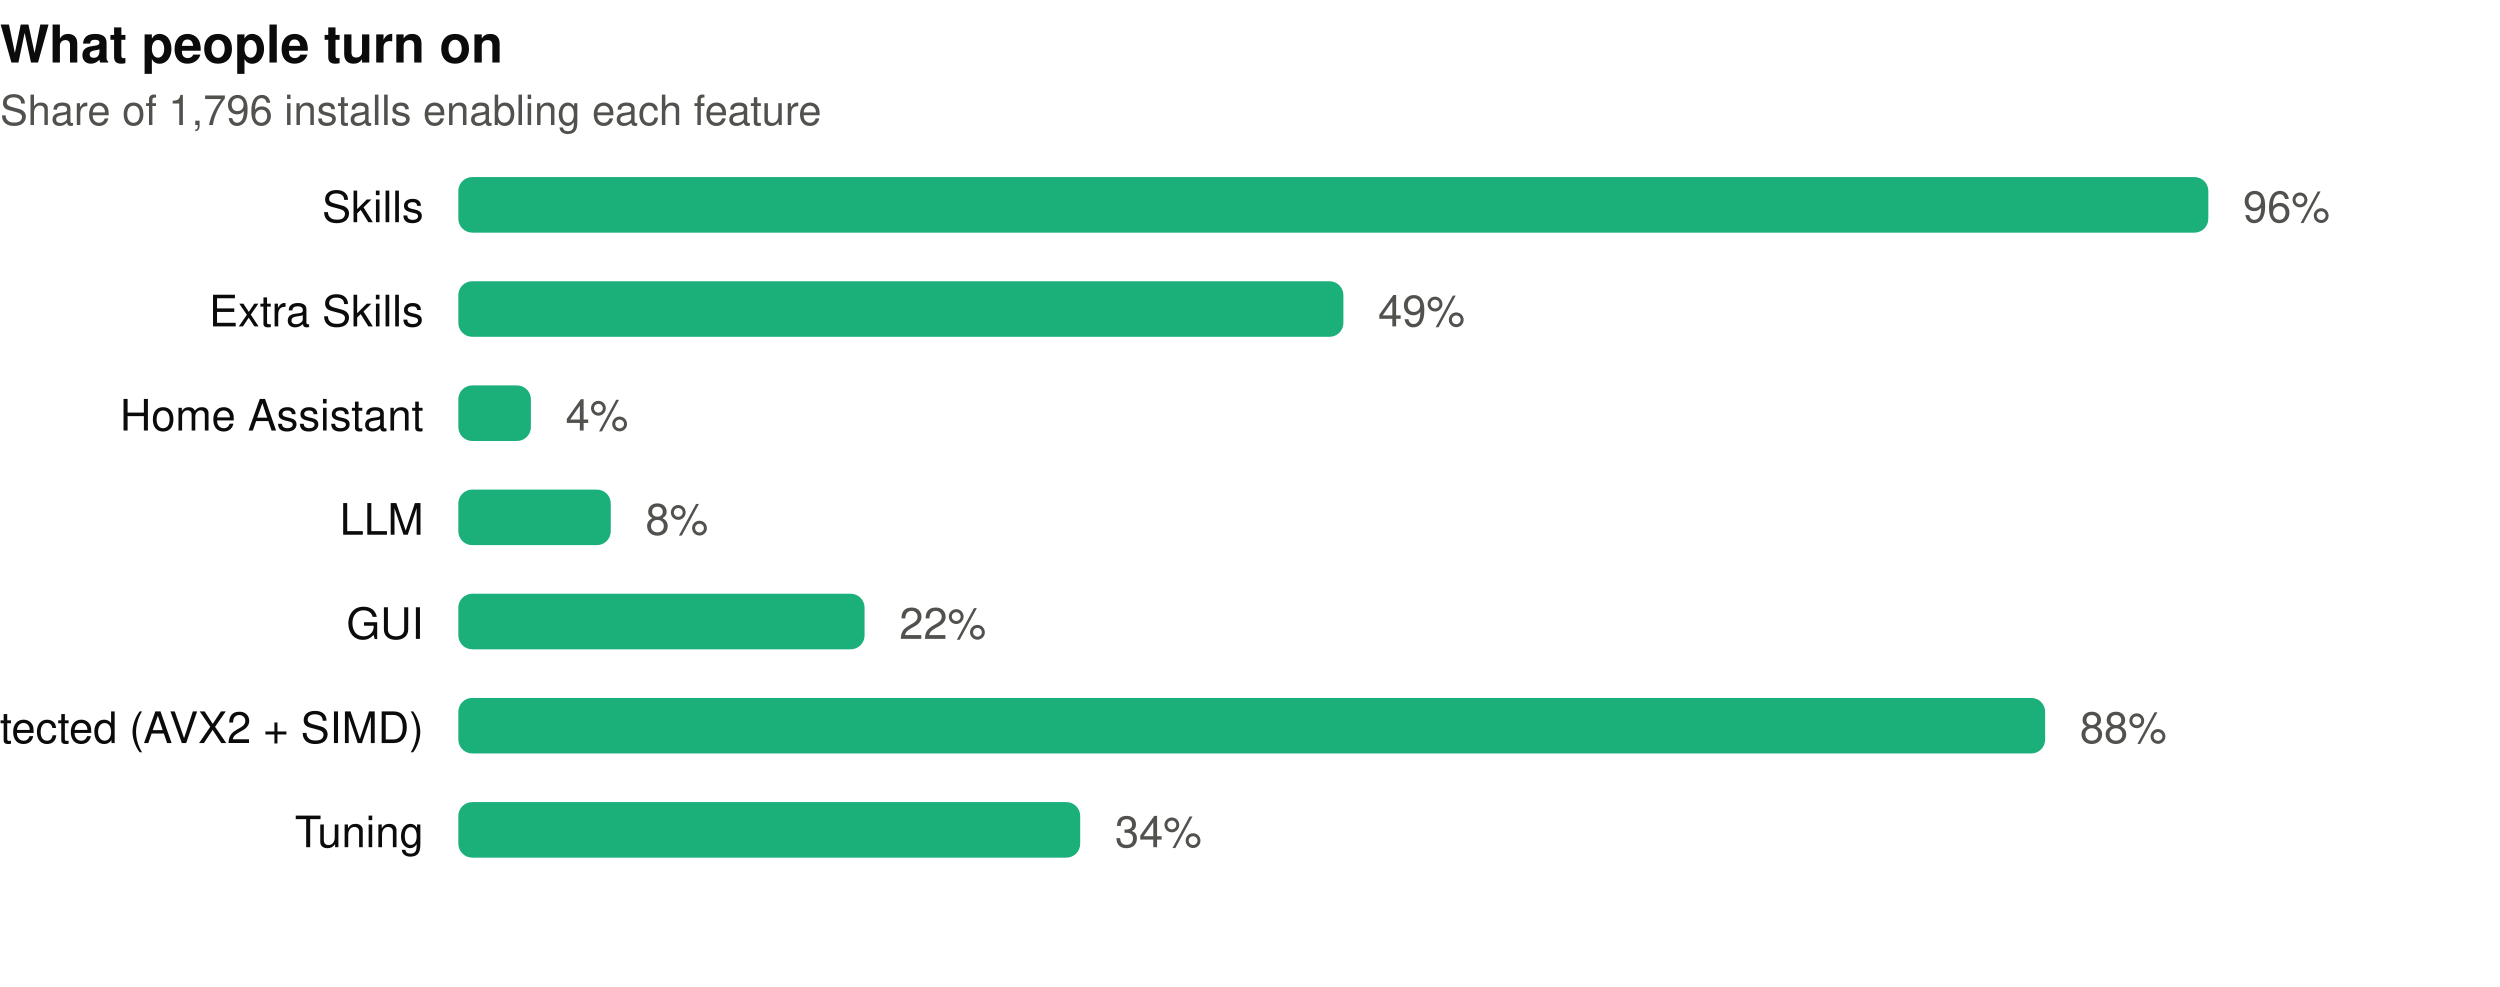
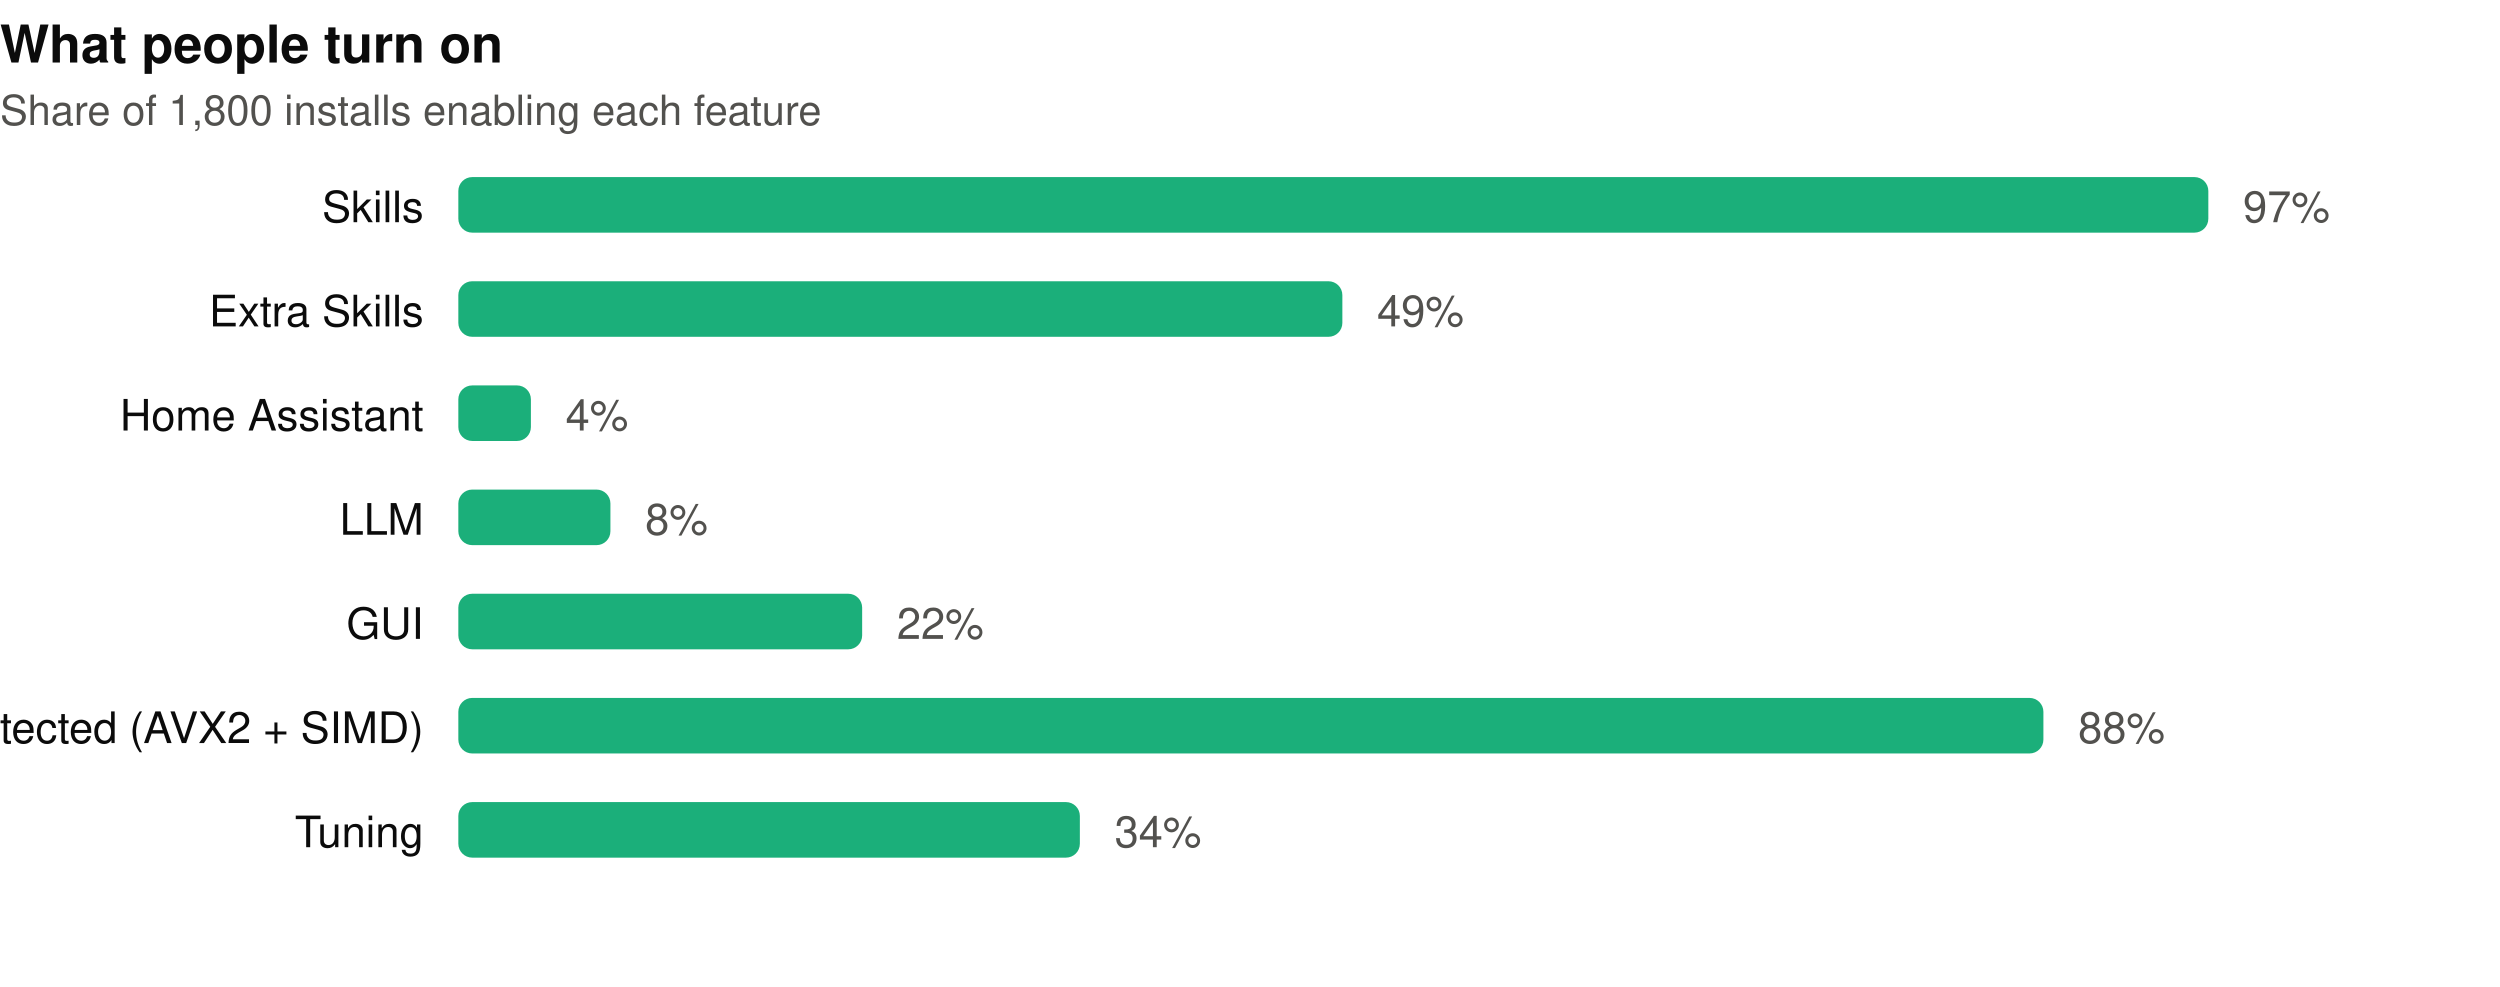
- <svg xmlns="http://www.w3.org/2000/svg" width="720" height="284" viewBox="0 0 720 284" role="img" aria-label="What people turn on. Share of 1,796 installs enabling each feature">
+ <svg xmlns="http://www.w3.org/2000/svg" width="720" height="284" viewBox="0 0 720 284" role="img" aria-label="What people turn on. Share of 1,800 installs enabling each feature">
  <text x="0" y="18" font-family="ui-sans-serif,-apple-system,BlinkMacSystemFont,'Segoe UI',Helvetica,Arial,sans-serif" font-size="15" font-weight="600" fill="#0b0b0b">What people turn on</text>
-   <text x="0" y="36" font-family="ui-sans-serif,-apple-system,BlinkMacSystemFont,'Segoe UI',Helvetica,Arial,sans-serif" font-size="12" fill="#52514e">Share of 1,796 installs enabling each feature</text>
+   <text x="0" y="36" font-family="ui-sans-serif,-apple-system,BlinkMacSystemFont,'Segoe UI',Helvetica,Arial,sans-serif" font-size="12" fill="#52514e">Share of 1,800 installs enabling each feature</text>
  <text x="122" y="64.0" text-anchor="end" font-family="ui-sans-serif,-apple-system,BlinkMacSystemFont,'Segoe UI',Helvetica,Arial,sans-serif" font-size="12.5" fill="#0b0b0b">Skills</text>
  <rect x="132" y="51.0" width="504.0" height="16" rx="4" fill="#1baf7a" />
-   <text x="646.0" y="64.0" font-family="ui-sans-serif,-apple-system,BlinkMacSystemFont,'Segoe UI',Helvetica,Arial,sans-serif" font-size="12.5" fill="#52514e">96%</text>
+   <text x="646.0" y="64.0" font-family="ui-sans-serif,-apple-system,BlinkMacSystemFont,'Segoe UI',Helvetica,Arial,sans-serif" font-size="12.5" fill="#52514e">97%</text>
  <text x="122" y="94.0" text-anchor="end" font-family="ui-sans-serif,-apple-system,BlinkMacSystemFont,'Segoe UI',Helvetica,Arial,sans-serif" font-size="12.5" fill="#0b0b0b">Extra Skills</text>
-   <rect x="132" y="81.0" width="254.9" height="16" rx="4" fill="#1baf7a" />
-   <text x="396.9" y="94.0" font-family="ui-sans-serif,-apple-system,BlinkMacSystemFont,'Segoe UI',Helvetica,Arial,sans-serif" font-size="12.5" fill="#52514e">49%</text>
+   <rect x="132" y="81.0" width="254.6" height="16" rx="4" fill="#1baf7a" />
+   <text x="396.6" y="94.0" font-family="ui-sans-serif,-apple-system,BlinkMacSystemFont,'Segoe UI',Helvetica,Arial,sans-serif" font-size="12.5" fill="#52514e">49%</text>
  <text x="122" y="124.0" text-anchor="end" font-family="ui-sans-serif,-apple-system,BlinkMacSystemFont,'Segoe UI',Helvetica,Arial,sans-serif" font-size="12.5" fill="#0b0b0b">Home Assistant</text>
  <rect x="132" y="111.0" width="20.9" height="16" rx="4" fill="#1baf7a" />
  <text x="162.9" y="124.0" font-family="ui-sans-serif,-apple-system,BlinkMacSystemFont,'Segoe UI',Helvetica,Arial,sans-serif" font-size="12.5" fill="#52514e">4%</text>
  <text x="122" y="154.0" text-anchor="end" font-family="ui-sans-serif,-apple-system,BlinkMacSystemFont,'Segoe UI',Helvetica,Arial,sans-serif" font-size="12.5" fill="#0b0b0b">LLM</text>
-   <rect x="132" y="141.0" width="43.9" height="16" rx="4" fill="#1baf7a" />
-   <text x="185.9" y="154.0" font-family="ui-sans-serif,-apple-system,BlinkMacSystemFont,'Segoe UI',Helvetica,Arial,sans-serif" font-size="12.5" fill="#52514e">8%</text>
+   <rect x="132" y="141.0" width="43.8" height="16" rx="4" fill="#1baf7a" />
+   <text x="185.8" y="154.0" font-family="ui-sans-serif,-apple-system,BlinkMacSystemFont,'Segoe UI',Helvetica,Arial,sans-serif" font-size="12.5" fill="#52514e">8%</text>
  <text x="122" y="184.0" text-anchor="end" font-family="ui-sans-serif,-apple-system,BlinkMacSystemFont,'Segoe UI',Helvetica,Arial,sans-serif" font-size="12.5" fill="#0b0b0b">GUI</text>
-   <rect x="132" y="171.0" width="117.0" height="16" rx="4" fill="#1baf7a" />
-   <text x="259.0" y="184.0" font-family="ui-sans-serif,-apple-system,BlinkMacSystemFont,'Segoe UI',Helvetica,Arial,sans-serif" font-size="12.5" fill="#52514e">22%</text>
+   <rect x="132" y="171.0" width="116.3" height="16" rx="4" fill="#1baf7a" />
+   <text x="258.3" y="184.0" font-family="ui-sans-serif,-apple-system,BlinkMacSystemFont,'Segoe UI',Helvetica,Arial,sans-serif" font-size="12.5" fill="#52514e">22%</text>
  <text x="122" y="214.0" text-anchor="end" font-family="ui-sans-serif,-apple-system,BlinkMacSystemFont,'Segoe UI',Helvetica,Arial,sans-serif" font-size="12.5" fill="#0b0b0b">CPU capability detected (AVX2 + SIMD)</text>
-   <rect x="132" y="201.0" width="457.0" height="16" rx="4" fill="#1baf7a" />
-   <text x="599.0" y="214.0" font-family="ui-sans-serif,-apple-system,BlinkMacSystemFont,'Segoe UI',Helvetica,Arial,sans-serif" font-size="12.5" fill="#52514e">88%</text>
+   <rect x="132" y="201.0" width="456.5" height="16" rx="4" fill="#1baf7a" />
+   <text x="598.5" y="214.0" font-family="ui-sans-serif,-apple-system,BlinkMacSystemFont,'Segoe UI',Helvetica,Arial,sans-serif" font-size="12.5" fill="#52514e">88%</text>
  <text x="122" y="244.0" text-anchor="end" font-family="ui-sans-serif,-apple-system,BlinkMacSystemFont,'Segoe UI',Helvetica,Arial,sans-serif" font-size="12.5" fill="#0b0b0b">Tuning</text>
-   <rect x="132" y="231.0" width="179.1" height="16" rx="4" fill="#1baf7a" />
-   <text x="321.1" y="244.0" font-family="ui-sans-serif,-apple-system,BlinkMacSystemFont,'Segoe UI',Helvetica,Arial,sans-serif" font-size="12.5" fill="#52514e">34%</text>
+   <rect x="132" y="231.0" width="179.0" height="16" rx="4" fill="#1baf7a" />
+   <text x="321.0" y="244.0" font-family="ui-sans-serif,-apple-system,BlinkMacSystemFont,'Segoe UI',Helvetica,Arial,sans-serif" font-size="12.5" fill="#52514e">34%</text>
</svg>
